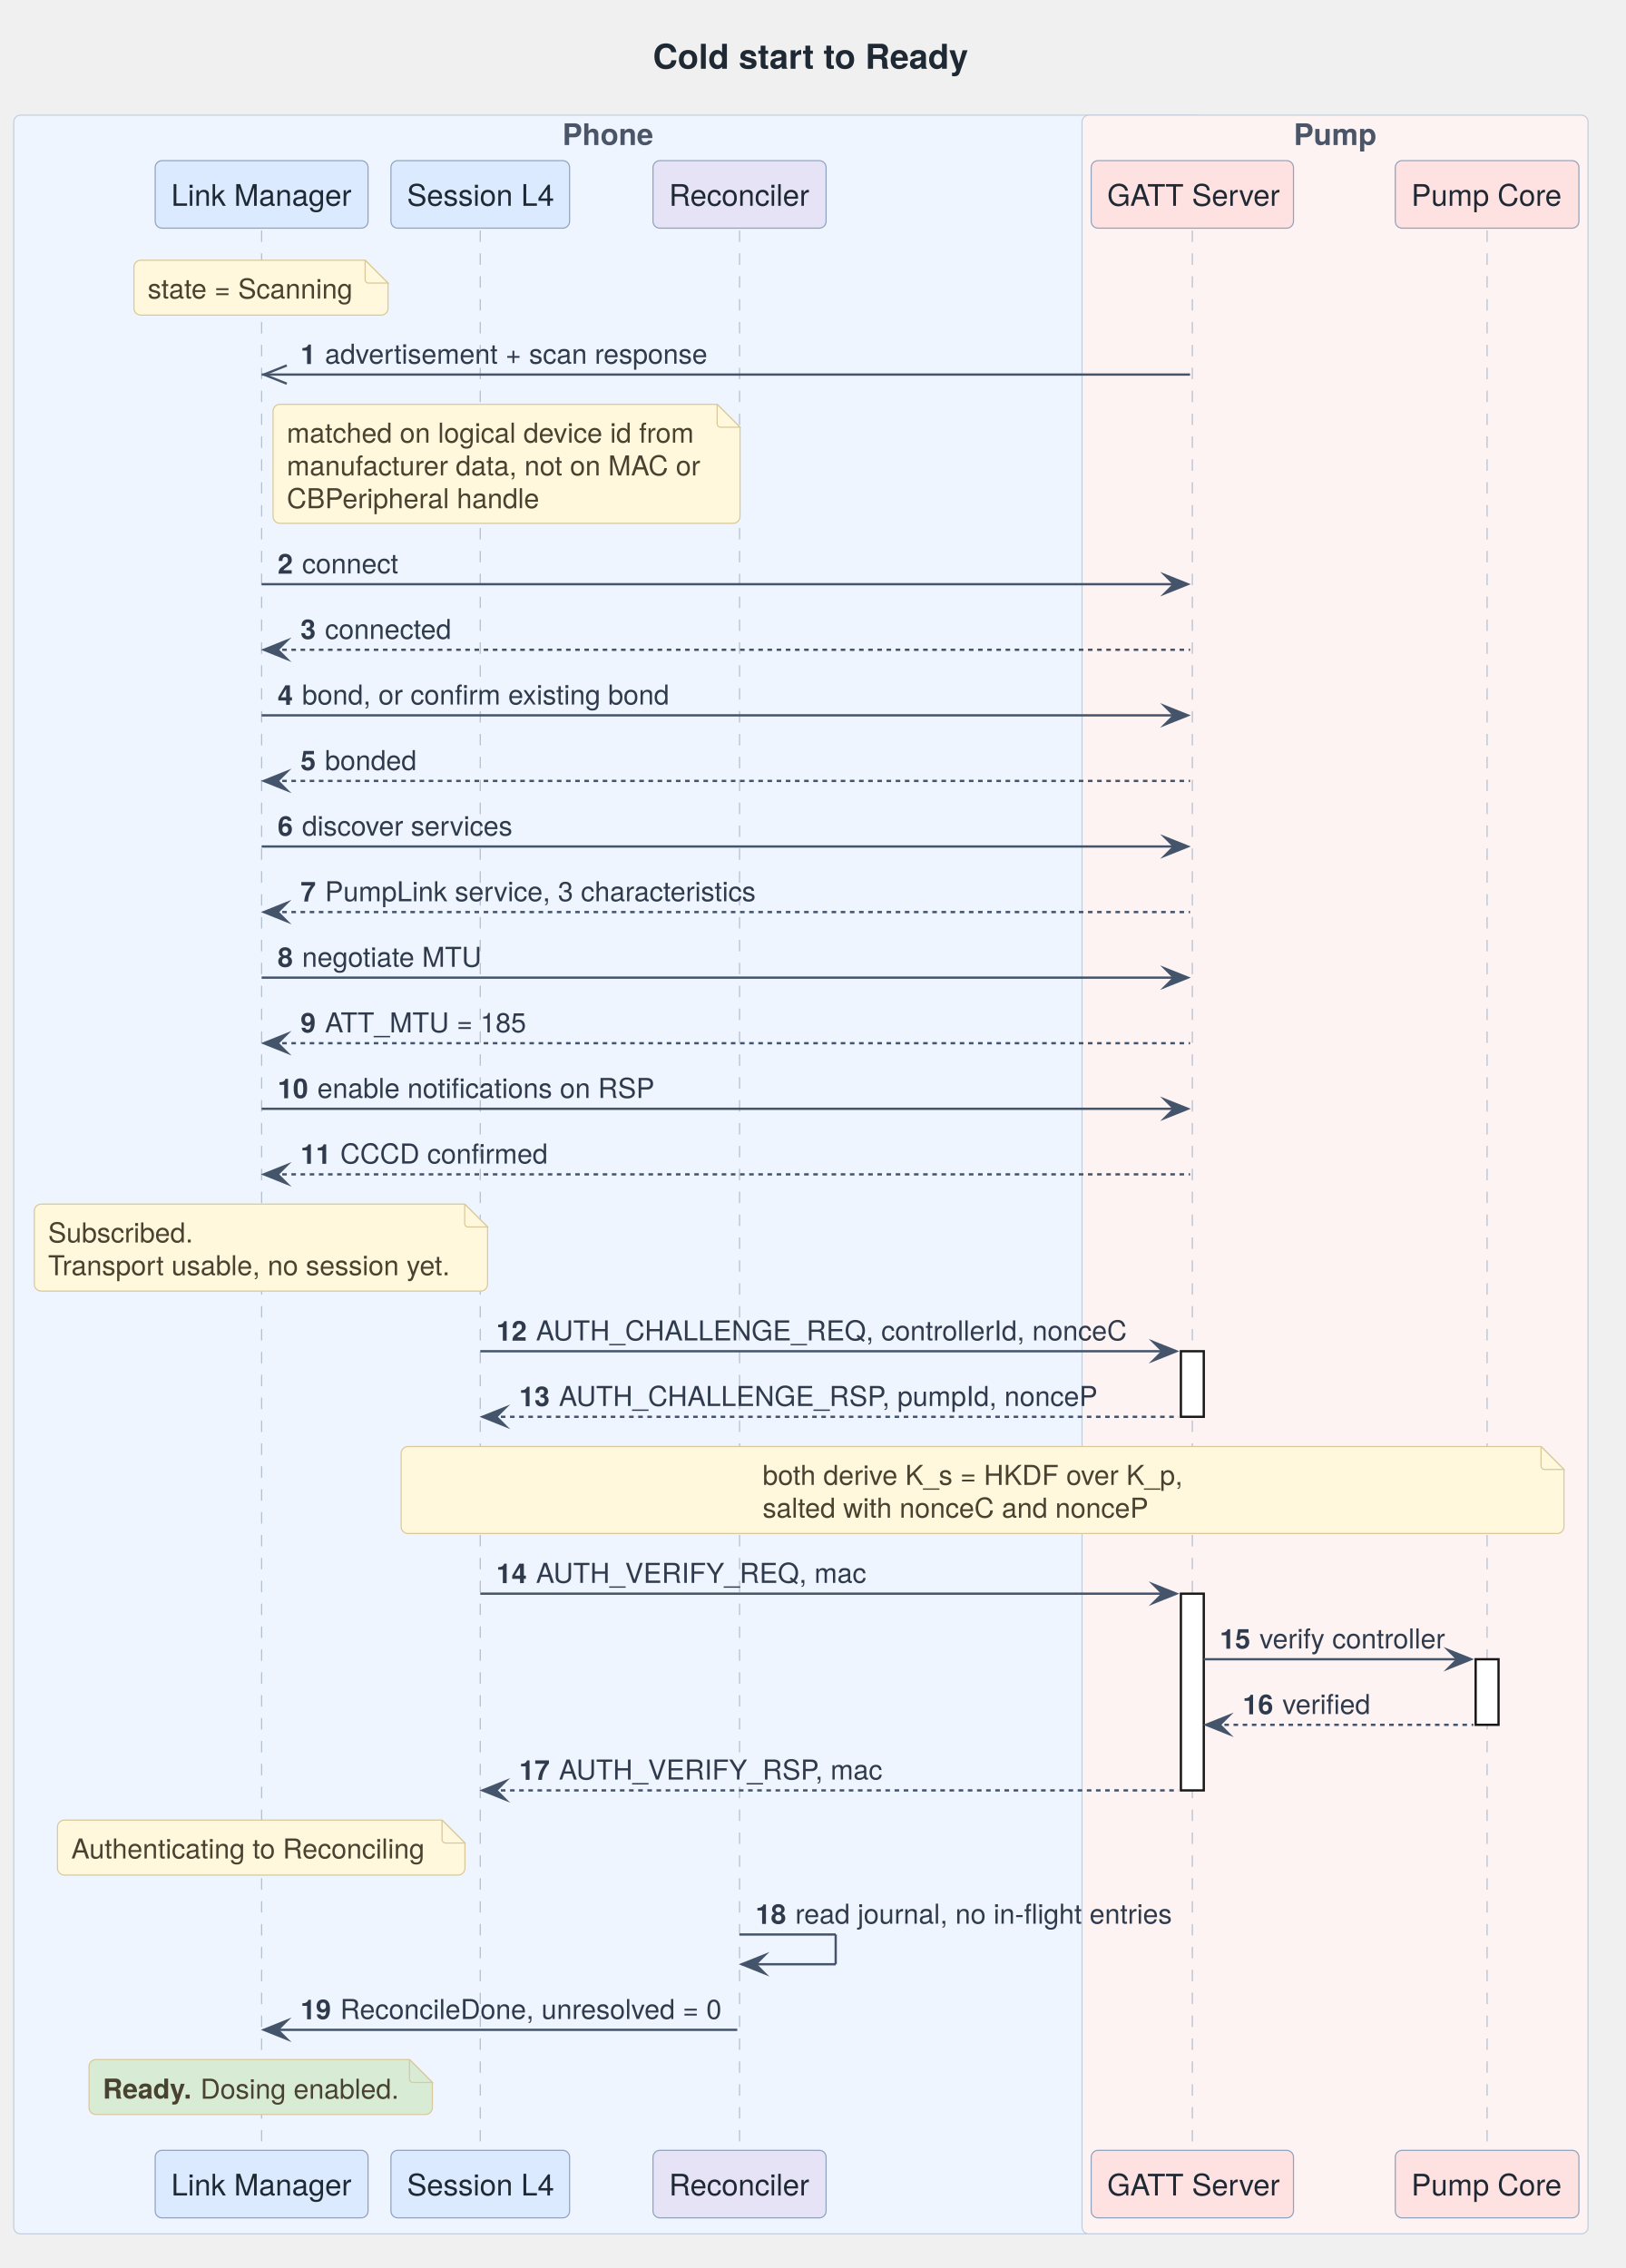
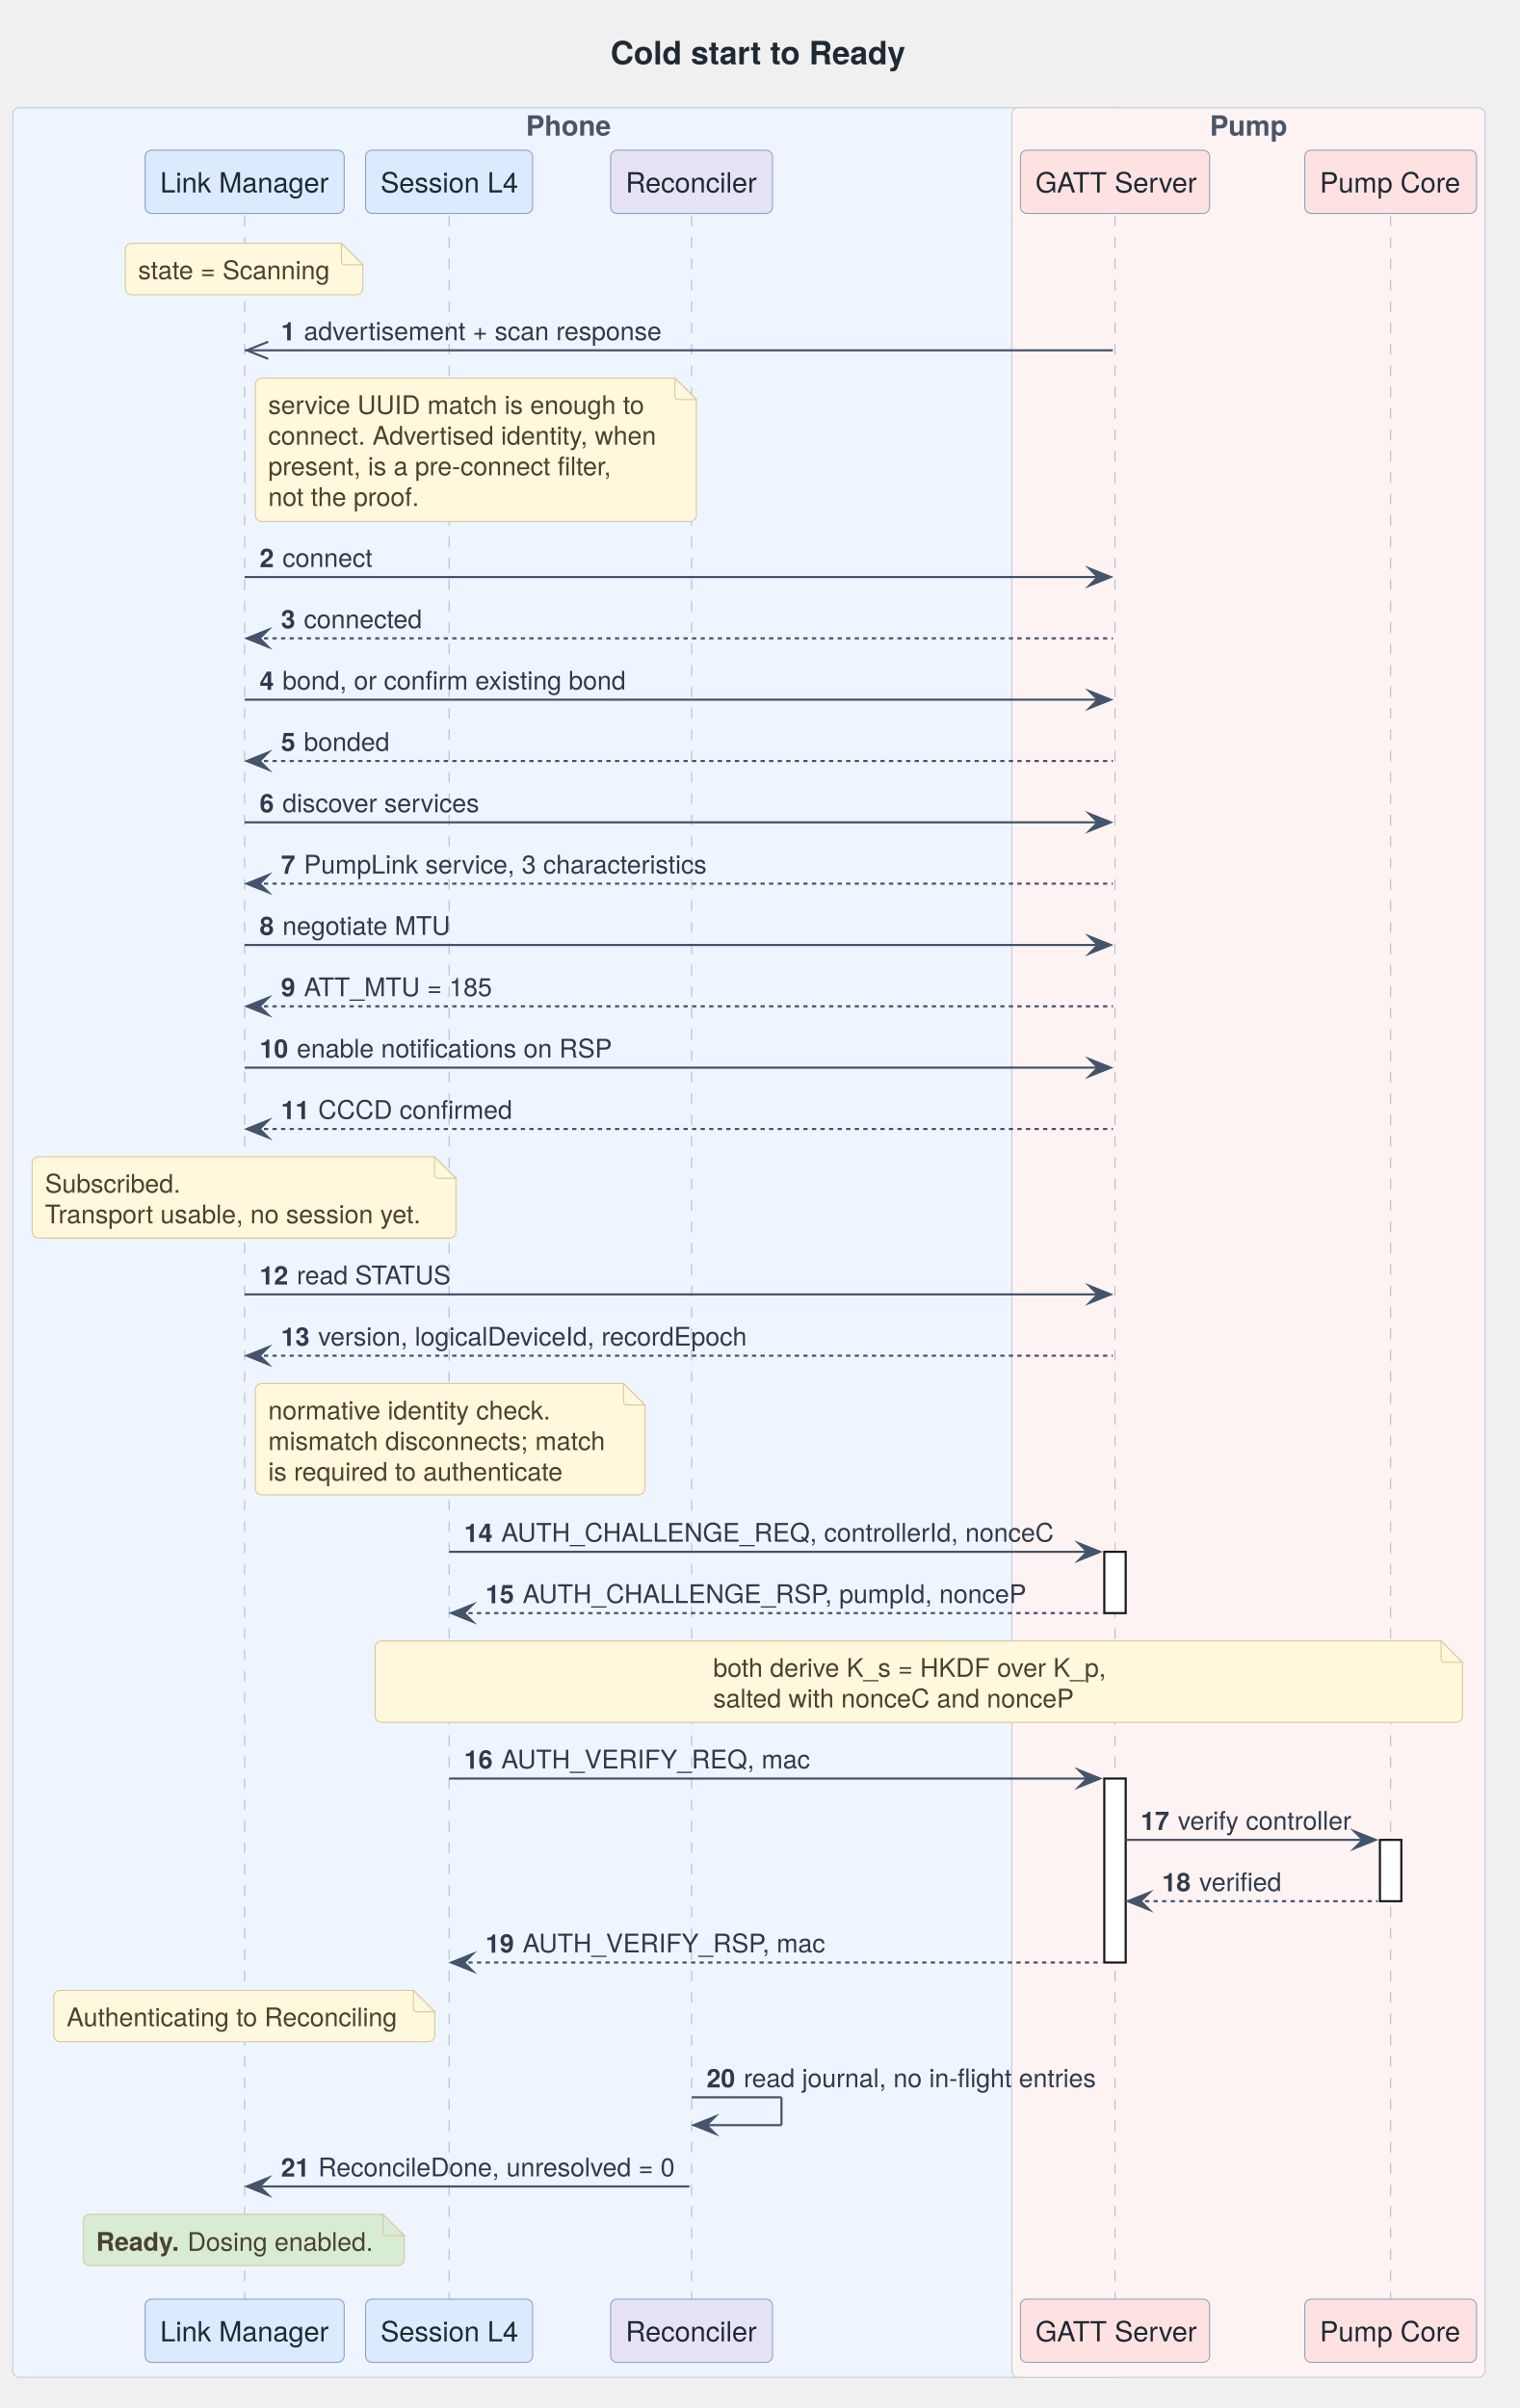
- <svg xmlns="http://www.w3.org/2000/svg" version="1.1" data-diagram-type="SEQUENCE" style="width:710px;height:991px;background:#FFFFFF;" width="710px" height="991px" viewBox="0 0 710 991" zoomAndPan="magnify" preserveAspectRatio="none" contentStyleType="text/css">
+ <svg xmlns="http://www.w3.org/2000/svg" version="1.1" data-diagram-type="SEQUENCE" style="width:710px;height:1125px;background:#FFFFFF;" width="710px" height="1125px" viewBox="0 0 710 1125" zoomAndPan="magnify" preserveAspectRatio="none" contentStyleType="text/css">
  <defs />
  <g font-family="sans-serif" lengthAdjust="spacing">
    <g class="title" data-source-line="3">
      <text x="285.223" y="30.06" fill="#1F2933" font-size="15" textLength="138.33" font-weight="700" font-family="'Helvetica Neue'">Cold start to Ready</text>
    </g>
-     <rect x="6" y="50.315" width="518.894" height="925.775" fill="#EFF5FE" style="stroke:#C3CEDD;stroke-width:0.5;" rx="3" ry="3" />
+     <rect x="6" y="50.315" width="518.894" height="1060.343" fill="#EFF5FE" style="stroke:#C3CEDD;stroke-width:0.5;" rx="3" ry="3" />
    <text x="245.7" y="63.367" fill="#4A5568" font-size="13" textLength="39.494" font-weight="700" font-family="'Helvetica Neue'">Phone</text>
-     <rect x="472.707" y="50.315" width="221.069" height="925.775" fill="#FEF3F3" style="stroke:#C3CEDD;stroke-width:0.5;" rx="3" ry="3" />
+     <rect x="472.707" y="50.315" width="221.069" height="1060.343" fill="#FEF3F3" style="stroke:#C3CEDD;stroke-width:0.5;" rx="3" ry="3" />
    <text x="565.192" y="63.367" fill="#4A5568" font-size="13" textLength="36.101" font-weight="700" font-family="'Helvetica Neue'">Pump</text>
    <g>
-       <rect x="110.794" y="100.697" width="8" height="838.884" fill="#000" fill-opacity="0" />
-       <line x1="114.294" y1="100.697" x2="114.294" y2="939.581" style="stroke:#B4BECD;stroke-width:0.5;stroke-dasharray:5,5;" />
+       <rect x="110.794" y="100.697" width="8" height="973.452" fill="#000" fill-opacity="0" />
+       <line x1="114.294" y1="100.697" x2="114.294" y2="1074.149" style="stroke:#B4BECD;stroke-width:0.5;stroke-dasharray:5,5;" />
    </g>
    <g>
-       <rect x="206.313" y="100.697" width="8" height="838.884" fill="#000" fill-opacity="0" />
-       <line x1="209.813" y1="100.697" x2="209.813" y2="939.581" style="stroke:#B4BECD;stroke-width:0.5;stroke-dasharray:5,5;" />
+       <rect x="206.313" y="100.697" width="8" height="973.452" fill="#000" fill-opacity="0" />
+       <line x1="209.813" y1="100.697" x2="209.813" y2="1074.149" style="stroke:#B4BECD;stroke-width:0.5;stroke-dasharray:5,5;" />
    </g>
    <g>
-       <rect x="319.586" y="100.697" width="8" height="838.884" fill="#000" fill-opacity="0" />
-       <line x1="323.086" y1="100.697" x2="323.086" y2="939.581" style="stroke:#B4BECD;stroke-width:0.5;stroke-dasharray:5,5;" />
+       <rect x="319.586" y="100.697" width="8" height="973.452" fill="#000" fill-opacity="0" />
+       <line x1="323.086" y1="100.697" x2="323.086" y2="1074.149" style="stroke:#B4BECD;stroke-width:0.5;stroke-dasharray:5,5;" />
    </g>
    <g>
-       <rect x="517.394" y="100.697" width="8" height="838.884" fill="#000" fill-opacity="0" />
-       <line x1="520.894" y1="100.697" x2="520.894" y2="939.581" style="stroke:#B4BECD;stroke-width:0.5;stroke-dasharray:5,5;" />
+       <rect x="517.394" y="100.697" width="8" height="973.452" fill="#000" fill-opacity="0" />
+       <line x1="520.894" y1="100.697" x2="520.894" y2="1074.149" style="stroke:#B4BECD;stroke-width:0.5;stroke-dasharray:5,5;" />
    </g>
    <g>
-       <rect x="515.894" y="590.417" width="10" height="28.652" fill="#FFF" style="stroke:#181818;stroke-width:1;" />
+       <rect x="515.894" y="724.985" width="10" height="28.652" fill="#FFF" style="stroke:#181818;stroke-width:1;" />
    </g>
    <g>
-       <rect x="515.894" y="696.353" width="10" height="85.956" fill="#FFF" style="stroke:#181818;stroke-width:1;" />
+       <rect x="515.894" y="830.921" width="10" height="85.956" fill="#FFF" style="stroke:#181818;stroke-width:1;" />
    </g>
    <g>
-       <rect x="646.166" y="100.697" width="8" height="838.884" fill="#000" fill-opacity="0" />
-       <line x1="649.666" y1="100.697" x2="649.666" y2="939.581" style="stroke:#B4BECD;stroke-width:0.5;stroke-dasharray:5,5;" />
+       <rect x="646.166" y="100.697" width="8" height="973.452" fill="#000" fill-opacity="0" />
+       <line x1="649.666" y1="100.697" x2="649.666" y2="1074.149" style="stroke:#B4BECD;stroke-width:0.5;stroke-dasharray:5,5;" />
    </g>
    <g>
-       <rect x="644.666" y="725.005" width="10" height="28.652" fill="#FFF" style="stroke:#181818;stroke-width:1;" />
+       <rect x="644.666" y="859.573" width="10" height="28.652" fill="#FFF" style="stroke:#181818;stroke-width:1;" />
    </g>
    <rect x="67.8" y="70.188" width="92.988" height="29.509" fill="#DBEAFE" style="stroke:#8FA3BF;stroke-width:0.5;" rx="3" ry="3" />
    <text x="74.8" y="89.928" fill="#1F2933" font-size="13" textLength="78.988" font-family="'Helvetica Neue'">Link Manager</text>
    <rect x="170.788" y="70.188" width="78.051" height="29.509" fill="#DBEAFE" style="stroke:#8FA3BF;stroke-width:0.5;" rx="3" ry="3" />
    <text x="177.788" y="89.928" fill="#1F2933" font-size="13" textLength="64.051" font-family="'Helvetica Neue'">Session L4</text>
    <rect x="285.276" y="70.188" width="75.62" height="29.509" fill="#E7E3F7" style="stroke:#8FA3BF;stroke-width:0.5;" rx="3" ry="3" />
    <text x="292.276" y="89.928" fill="#1F2933" font-size="13" textLength="61.62" font-family="'Helvetica Neue'">Reconciler</text>
    <rect x="476.707" y="70.188" width="88.373" height="29.509" fill="#FEE2E2" style="stroke:#8FA3BF;stroke-width:0.5;" rx="3" ry="3" />
    <text x="483.707" y="89.928" fill="#1F2933" font-size="13" textLength="74.373" font-family="'Helvetica Neue'">GATT Server</text>
    <rect x="609.555" y="70.188" width="80.222" height="29.509" fill="#FEE2E2" style="stroke:#8FA3BF;stroke-width:0.5;" rx="3" ry="3" />
    <text x="616.555" y="89.928" fill="#1F2933" font-size="13" textLength="66.222" font-family="'Helvetica Neue'">Pump Core</text>
-     <rect x="67.8" y="939.581" width="92.988" height="29.509" fill="#DBEAFE" style="stroke:#8FA3BF;stroke-width:0.5;" rx="3" ry="3" />
-     <text x="74.8" y="959.321" fill="#1F2933" font-size="13" textLength="78.988" font-family="'Helvetica Neue'">Link Manager</text>
-     <rect x="170.788" y="939.581" width="78.051" height="29.509" fill="#DBEAFE" style="stroke:#8FA3BF;stroke-width:0.5;" rx="3" ry="3" />
-     <text x="177.788" y="959.321" fill="#1F2933" font-size="13" textLength="64.051" font-family="'Helvetica Neue'">Session L4</text>
-     <rect x="285.276" y="939.581" width="75.62" height="29.509" fill="#E7E3F7" style="stroke:#8FA3BF;stroke-width:0.5;" rx="3" ry="3" />
-     <text x="292.276" y="959.321" fill="#1F2933" font-size="13" textLength="61.62" font-family="'Helvetica Neue'">Reconciler</text>
-     <rect x="476.707" y="939.581" width="88.373" height="29.509" fill="#FEE2E2" style="stroke:#8FA3BF;stroke-width:0.5;" rx="3" ry="3" />
-     <text x="483.707" y="959.321" fill="#1F2933" font-size="13" textLength="74.373" font-family="'Helvetica Neue'">GATT Server</text>
-     <rect x="609.555" y="939.581" width="80.222" height="29.509" fill="#FEE2E2" style="stroke:#8FA3BF;stroke-width:0.5;" rx="3" ry="3" />
-     <text x="616.555" y="959.321" fill="#1F2933" font-size="13" textLength="66.222" font-family="'Helvetica Neue'">Pump Core</text>
+     <rect x="67.8" y="1074.149" width="92.988" height="29.509" fill="#DBEAFE" style="stroke:#8FA3BF;stroke-width:0.5;" rx="3" ry="3" />
+     <text x="74.8" y="1093.889" fill="#1F2933" font-size="13" textLength="78.988" font-family="'Helvetica Neue'">Link Manager</text>
+     <rect x="170.788" y="1074.149" width="78.051" height="29.509" fill="#DBEAFE" style="stroke:#8FA3BF;stroke-width:0.5;" rx="3" ry="3" />
+     <text x="177.788" y="1093.889" fill="#1F2933" font-size="13" textLength="64.051" font-family="'Helvetica Neue'">Session L4</text>
+     <rect x="285.276" y="1074.149" width="75.62" height="29.509" fill="#E7E3F7" style="stroke:#8FA3BF;stroke-width:0.5;" rx="3" ry="3" />
+     <text x="292.276" y="1093.889" fill="#1F2933" font-size="13" textLength="61.62" font-family="'Helvetica Neue'">Reconciler</text>
+     <rect x="476.707" y="1074.149" width="88.373" height="29.509" fill="#FEE2E2" style="stroke:#8FA3BF;stroke-width:0.5;" rx="3" ry="3" />
+     <text x="483.707" y="1093.889" fill="#1F2933" font-size="13" textLength="74.373" font-family="'Helvetica Neue'">GATT Server</text>
+     <rect x="609.555" y="1074.149" width="80.222" height="29.509" fill="#FEE2E2" style="stroke:#8FA3BF;stroke-width:0.5;" rx="3" ry="3" />
+     <text x="616.555" y="1093.889" fill="#1F2933" font-size="13" textLength="66.222" font-family="'Helvetica Neue'">Pump Core</text>
    <path d="M58.518,116.697 L58.518,134.697 A3,3 0 0 0 61.518,137.697 L166.518,137.697 A3,3 0 0 0 169.518,134.697 L169.518,123.697 L159.518,113.697 L61.518,113.697 A3,3 0 0 0 58.518,116.697" style="stroke:#D9C89A;stroke-width:0.5;" fill="#FFF8DC" />
    <path d="M159.518,113.697 L159.518,122.197 A1.5,1.5 0 0 0 161.018,123.697 L169.518,123.697 L159.518,113.697" style="stroke:#D9C89A;stroke-width:0.5;" fill="#FFF8DC" />
    <text x="64.518" y="130.457" fill="#4A4230" font-size="12" textLength="90.552" font-family="'Helvetica Neue'">state = Scanning</text>
    <line x1="115.294" y1="163.665" x2="125.294" y2="159.665" style="stroke:#44546A;stroke-width:1;" />
    <line x1="115.294" y1="163.665" x2="125.294" y2="167.665" style="stroke:#44546A;stroke-width:1;" />
    <line x1="114.294" y1="163.665" x2="519.894" y2="163.665" style="stroke:#44546A;stroke-width:1;" />
    <text x="131.294" y="159.061" fill="#2F3B4C" font-size="12" font-weight="700" font-family="'Helvetica Neue'">1</text>
    <text x="141.966" y="158.941" fill="#2F3B4C" font-size="12" textLength="168.348" font-family="'Helvetica Neue'">advertisement + scan response</text>
-     <path d="M119.294,179.665 L119.294,225.665 A3,3 0 0 0 122.294,228.665 L320.294,228.665 A3,3 0 0 0 323.294,225.665 L323.294,186.665 L313.294,176.665 L122.294,176.665 A3,3 0 0 0 119.294,179.665" style="stroke:#D9C89A;stroke-width:0.5;" fill="#FFF8DC" />
-     <path d="M313.294,176.665 L313.294,185.165 A1.5,1.5 0 0 0 314.794,186.665 L323.294,186.665 L313.294,176.665" style="stroke:#D9C89A;stroke-width:0.5;" fill="#FFF8DC" />
-     <text x="125.294" y="193.425" fill="#4A4230" font-size="12" textLength="181.596" font-family="'Helvetica Neue'">matched on logical device id from</text>
-     <text x="125.294" y="207.741" fill="#4A4230" font-size="12" textLength="183.828" font-family="'Helvetica Neue'">manufacturer data, not on MAC or</text>
-     <text x="125.294" y="222.057" fill="#4A4230" font-size="12" textLength="110.448" font-family="'Helvetica Neue'">CBPeripheral handle</text>
-     <polygon points="508.894,251.265,518.894,255.265,508.894,259.265,512.894,255.265" fill="#44546A" style="stroke:#44546A;stroke-width:1;stroke-linejoin:miter;stroke-miterlimit:10;" />
-     <line x1="114.294" y1="255.265" x2="514.894" y2="255.265" style="stroke:#44546A;stroke-width:1;" />
-     <text x="121.294" y="250.661" fill="#2F3B4C" font-size="12" font-weight="700" font-family="'Helvetica Neue'">2</text>
-     <text x="131.966" y="250.541" fill="#2F3B4C" font-size="12" textLength="43.344" font-family="'Helvetica Neue'">connect</text>
-     <polygon points="125.294,279.917,115.294,283.917,125.294,287.917,121.294,283.917" fill="#44546A" style="stroke:#44546A;stroke-width:1;stroke-linejoin:miter;stroke-miterlimit:10;" />
-     <line x1="119.294" y1="283.917" x2="519.894" y2="283.917" style="stroke:#44546A;stroke-width:1;stroke-dasharray:2,2;" />
-     <text x="131.294" y="279.313" fill="#2F3B4C" font-size="12" font-weight="700" font-family="'Helvetica Neue'">3</text>
-     <text x="141.966" y="279.193" fill="#2F3B4C" font-size="12" textLength="56.904" font-family="'Helvetica Neue'">connected</text>
-     <polygon points="508.894,308.569,518.894,312.569,508.894,316.569,512.894,312.569" fill="#44546A" style="stroke:#44546A;stroke-width:1;stroke-linejoin:miter;stroke-miterlimit:10;" />
-     <line x1="114.294" y1="312.569" x2="514.894" y2="312.569" style="stroke:#44546A;stroke-width:1;" />
-     <text x="121.294" y="307.965" fill="#2F3B4C" font-size="12" font-weight="700" font-family="'Helvetica Neue'">4</text>
-     <text x="131.966" y="307.845" fill="#2F3B4C" font-size="12" textLength="164.928" font-family="'Helvetica Neue'">bond, or confirm existing bond</text>
-     <polygon points="125.294,337.221,115.294,341.221,125.294,345.221,121.294,341.221" fill="#44546A" style="stroke:#44546A;stroke-width:1;stroke-linejoin:miter;stroke-miterlimit:10;" />
-     <line x1="119.294" y1="341.221" x2="519.894" y2="341.221" style="stroke:#44546A;stroke-width:1;stroke-dasharray:2,2;" />
-     <text x="131.294" y="336.617" fill="#2F3B4C" font-size="12" font-weight="700" font-family="'Helvetica Neue'">5</text>
-     <text x="141.966" y="336.497" fill="#2F3B4C" font-size="12" textLength="41.352" font-family="'Helvetica Neue'">bonded</text>
-     <polygon points="508.894,365.873,518.894,369.873,508.894,373.873,512.894,369.873" fill="#44546A" style="stroke:#44546A;stroke-width:1;stroke-linejoin:miter;stroke-miterlimit:10;" />
-     <line x1="114.294" y1="369.873" x2="514.894" y2="369.873" style="stroke:#44546A;stroke-width:1;" />
-     <text x="121.294" y="365.269" fill="#2F3B4C" font-size="12" font-weight="700" font-family="'Helvetica Neue'">6</text>
-     <text x="131.966" y="365.149" fill="#2F3B4C" font-size="12" textLength="92.88" font-family="'Helvetica Neue'">discover services</text>
-     <polygon points="125.294,394.525,115.294,398.525,125.294,402.525,121.294,398.525" fill="#44546A" style="stroke:#44546A;stroke-width:1;stroke-linejoin:miter;stroke-miterlimit:10;" />
-     <line x1="119.294" y1="398.525" x2="519.894" y2="398.525" style="stroke:#44546A;stroke-width:1;stroke-dasharray:2,2;" />
-     <text x="131.294" y="393.921" fill="#2F3B4C" font-size="12" font-weight="700" font-family="'Helvetica Neue'">7</text>
-     <text x="141.966" y="393.801" fill="#2F3B4C" font-size="12" textLength="190.26" font-family="'Helvetica Neue'">PumpLink service, 3 characteristics</text>
-     <polygon points="508.894,423.177,518.894,427.177,508.894,431.177,512.894,427.177" fill="#44546A" style="stroke:#44546A;stroke-width:1;stroke-linejoin:miter;stroke-miterlimit:10;" />
-     <line x1="114.294" y1="427.177" x2="514.894" y2="427.177" style="stroke:#44546A;stroke-width:1;" />
-     <text x="121.294" y="422.573" fill="#2F3B4C" font-size="12" font-weight="700" font-family="'Helvetica Neue'">8</text>
-     <text x="131.966" y="422.453" fill="#2F3B4C" font-size="12" textLength="79.344" font-family="'Helvetica Neue'">negotiate MTU</text>
-     <polygon points="125.294,451.829,115.294,455.829,125.294,459.829,121.294,455.829" fill="#44546A" style="stroke:#44546A;stroke-width:1;stroke-linejoin:miter;stroke-miterlimit:10;" />
-     <line x1="119.294" y1="455.829" x2="519.894" y2="455.829" style="stroke:#44546A;stroke-width:1;stroke-dasharray:2,2;" />
-     <text x="131.294" y="451.225" fill="#2F3B4C" font-size="12" font-weight="700" font-family="'Helvetica Neue'">9</text>
-     <text x="141.966" y="451.105" fill="#2F3B4C" font-size="12" textLength="87.444" font-family="'Helvetica Neue'">ATT_MTU = 185</text>
-     <polygon points="508.894,480.481,518.894,484.481,508.894,488.481,512.894,484.481" fill="#44546A" style="stroke:#44546A;stroke-width:1;stroke-linejoin:miter;stroke-miterlimit:10;" />
-     <line x1="114.294" y1="484.481" x2="514.894" y2="484.481" style="stroke:#44546A;stroke-width:1;" />
-     <text x="121.294" y="479.877" fill="#2F3B4C" font-size="12" textLength="13.344" font-weight="700" font-family="'Helvetica Neue'">10</text>
-     <text x="138.638" y="479.757" fill="#2F3B4C" font-size="12" textLength="148.236" font-family="'Helvetica Neue'">enable notifications on RSP</text>
-     <polygon points="125.294,509.133,115.294,513.133,125.294,517.133,121.294,513.133" fill="#44546A" style="stroke:#44546A;stroke-width:1;stroke-linejoin:miter;stroke-miterlimit:10;" />
-     <line x1="119.294" y1="513.133" x2="519.894" y2="513.133" style="stroke:#44546A;stroke-width:1;stroke-dasharray:2,2;" />
-     <text x="131.294" y="508.529" fill="#2F3B4C" font-size="12" textLength="13.344" font-weight="700" font-family="'Helvetica Neue'">11</text>
-     <text x="148.638" y="508.409" fill="#2F3B4C" font-size="12" textLength="91.788" font-family="'Helvetica Neue'">CCCD confirmed</text>
-     <path d="M15,529.133 L15,561.133 A3,3 0 0 0 18,564.133 L210,564.133 A3,3 0 0 0 213,561.133 L213,536.133 L203,526.133 L18,526.133 A3,3 0 0 0 15,529.133" style="stroke:#D9C89A;stroke-width:0.5;" fill="#FFF8DC" />
-     <path d="M203,526.133 L203,534.633 A1.5,1.5 0 0 0 204.5,536.133 L213,536.133 L203,526.133" style="stroke:#D9C89A;stroke-width:0.5;" fill="#FFF8DC" />
-     <text x="21" y="542.893" fill="#4A4230" font-size="12" textLength="64.68" font-family="'Helvetica Neue'">Subscribed.</text>
-     <text x="21" y="557.209" fill="#4A4230" font-size="12" textLength="177.588" font-family="'Helvetica Neue'">Transport usable, no session yet.</text>
-     <polygon points="503.894,586.417,513.894,590.417,503.894,594.417,507.894,590.417" fill="#44546A" style="stroke:#44546A;stroke-width:1;stroke-linejoin:miter;stroke-miterlimit:10;" />
-     <line x1="209.813" y1="590.417" x2="509.894" y2="590.417" style="stroke:#44546A;stroke-width:1;" />
-     <text x="216.813" y="585.813" fill="#2F3B4C" font-size="12" textLength="13.344" font-weight="700" font-family="'Helvetica Neue'">12</text>
-     <text x="234.157" y="585.693" fill="#2F3B4C" font-size="12" textLength="255.336" font-family="'Helvetica Neue'">AUTH_CHALLENGE_REQ, controllerId, nonceC</text>
-     <polygon points="220.813,615.069,210.813,619.069,220.813,623.069,216.813,619.069" fill="#44546A" style="stroke:#44546A;stroke-width:1;stroke-linejoin:miter;stroke-miterlimit:10;" />
-     <line x1="214.813" y1="619.069" x2="514.894" y2="619.069" style="stroke:#44546A;stroke-width:1;stroke-dasharray:2,2;" />
-     <text x="226.813" y="614.465" fill="#2F3B4C" font-size="12" textLength="13.344" font-weight="700" font-family="'Helvetica Neue'">13</text>
-     <text x="244.157" y="614.345" fill="#2F3B4C" font-size="12" textLength="234.252" font-family="'Helvetica Neue'">AUTH_CHALLENGE_RSP, pumpId, nonceP</text>
-     <path d="M175.245,635.069 L175.245,667.069 A3,3 0 0 0 178.245,670.069 L680.245,670.069 A3,3 0 0 0 683.245,667.069 L683.245,642.069 L673.245,632.069 L178.245,632.069 A3,3 0 0 0 175.245,635.069" style="stroke:#D9C89A;stroke-width:0.5;" fill="#FFF8DC" />
-     <path d="M673.245,632.069 L673.245,640.569 A1.5,1.5 0 0 0 674.745,642.069 L683.245,642.069 L673.245,632.069" style="stroke:#D9C89A;stroke-width:0.5;" fill="#FFF8DC" />
-     <text x="333.176" y="648.829" fill="#4A4230" font-size="12" textLength="184.128" font-family="'Helvetica Neue'">both derive K_s = HKDF over K_p,</text>
-     <text x="333.176" y="663.145" fill="#4A4230" font-size="12" textLength="170.916" font-family="'Helvetica Neue'">salted with nonceC and nonceP</text>
-     <polygon points="503.894,692.353,513.894,696.353,503.894,700.353,507.894,696.353" fill="#44546A" style="stroke:#44546A;stroke-width:1;stroke-linejoin:miter;stroke-miterlimit:10;" />
-     <line x1="209.813" y1="696.353" x2="509.894" y2="696.353" style="stroke:#44546A;stroke-width:1;" />
-     <text x="216.813" y="691.749" fill="#2F3B4C" font-size="12" textLength="13.344" font-weight="700" font-family="'Helvetica Neue'">14</text>
-     <text x="234.157" y="691.629" fill="#2F3B4C" font-size="12" textLength="139.116" font-family="'Helvetica Neue'">AUTH_VERIFY_REQ, mac</text>
-     <polygon points="632.666,721.005,642.666,725.005,632.666,729.005,636.666,725.005" fill="#44546A" style="stroke:#44546A;stroke-width:1;stroke-linejoin:miter;stroke-miterlimit:10;" />
-     <line x1="525.894" y1="725.005" x2="638.666" y2="725.005" style="stroke:#44546A;stroke-width:1;" />
-     <text x="532.894" y="720.401" fill="#2F3B4C" font-size="12" textLength="13.344" font-weight="700" font-family="'Helvetica Neue'">15</text>
-     <text x="550.238" y="720.281" fill="#2F3B4C" font-size="12" textLength="82.428" font-family="'Helvetica Neue'">verify controller</text>
-     <polygon points="536.894,749.657,526.894,753.657,536.894,757.657,532.894,753.657" fill="#44546A" style="stroke:#44546A;stroke-width:1;stroke-linejoin:miter;stroke-miterlimit:10;" />
-     <line x1="530.894" y1="753.657" x2="643.666" y2="753.657" style="stroke:#44546A;stroke-width:1;stroke-dasharray:2,2;" />
-     <text x="542.894" y="749.053" fill="#2F3B4C" font-size="12" textLength="13.344" font-weight="700" font-family="'Helvetica Neue'">16</text>
-     <text x="560.238" y="748.933" fill="#2F3B4C" font-size="12" textLength="38.88" font-family="'Helvetica Neue'">verified</text>
-     <polygon points="220.813,778.309,210.813,782.309,220.813,786.309,216.813,782.309" fill="#44546A" style="stroke:#44546A;stroke-width:1;stroke-linejoin:miter;stroke-miterlimit:10;" />
-     <line x1="214.813" y1="782.309" x2="514.894" y2="782.309" style="stroke:#44546A;stroke-width:1;stroke-dasharray:2,2;" />
-     <text x="226.813" y="777.705" fill="#2F3B4C" font-size="12" textLength="13.344" font-weight="700" font-family="'Helvetica Neue'">17</text>
-     <text x="244.157" y="777.585" fill="#2F3B4C" font-size="12" textLength="138.216" font-family="'Helvetica Neue'">AUTH_VERIFY_RSP, mac</text>
-     <path d="M25.116,798.309 L25.116,816.309 A3,3 0 0 0 28.116,819.309 L200.116,819.309 A3,3 0 0 0 203.116,816.309 L203.116,805.309 L193.116,795.309 L28.116,795.309 A3,3 0 0 0 25.116,798.309" style="stroke:#D9C89A;stroke-width:0.5;" fill="#FFF8DC" />
-     <path d="M193.116,795.309 L193.116,803.809 A1.5,1.5 0 0 0 194.616,805.309 L203.116,805.309 L193.116,795.309" style="stroke:#D9C89A;stroke-width:0.5;" fill="#FFF8DC" />
-     <text x="31.116" y="812.069" fill="#4A4230" font-size="12" textLength="157.356" font-family="'Helvetica Neue'">Authenticating to Reconciling</text>
-     <line x1="323.086" y1="845.277" x2="365.086" y2="845.277" style="stroke:#44546A;stroke-width:1;" />
-     <line x1="365.086" y1="845.277" x2="365.086" y2="858.277" style="stroke:#44546A;stroke-width:1;" />
-     <line x1="324.086" y1="858.277" x2="365.086" y2="858.277" style="stroke:#44546A;stroke-width:1;" />
-     <polygon points="334.086,854.277,324.086,858.277,334.086,862.277,330.086,858.277" fill="#44546A" style="stroke:#44546A;stroke-width:1;stroke-linejoin:miter;stroke-miterlimit:10;" />
-     <text x="330.086" y="840.673" fill="#2F3B4C" font-size="12" textLength="13.344" font-weight="700" font-family="'Helvetica Neue'">18</text>
-     <text x="347.43" y="840.553" fill="#2F3B4C" font-size="12" textLength="166.464" font-family="'Helvetica Neue'">read journal, no in-flight entries</text>
-     <polygon points="125.294,882.929,115.294,886.929,125.294,890.929,121.294,886.929" fill="#44546A" style="stroke:#44546A;stroke-width:1;stroke-linejoin:miter;stroke-miterlimit:10;" />
-     <line x1="119.294" y1="886.929" x2="322.086" y2="886.929" style="stroke:#44546A;stroke-width:1;" />
-     <text x="131.294" y="882.325" fill="#2F3B4C" font-size="12" textLength="13.344" font-weight="700" font-family="'Helvetica Neue'">19</text>
-     <text x="148.638" y="882.205" fill="#2F3B4C" font-size="12" textLength="167.448" font-family="'Helvetica Neue'">ReconcileDone, unresolved = 0</text>
-     <path d="M38.892,902.929 L38.892,920.929 A3,3 0 0 0 41.892,923.929 L185.892,923.929 A3,3 0 0 0 188.892,920.929 L188.892,909.929 L178.892,899.929 L41.892,899.929 A3,3 0 0 0 38.892,902.929" style="stroke:#D9C89A;stroke-width:0.5;" fill="#D8EBD5" />
-     <path d="M178.892,899.929 L178.892,908.429 A1.5,1.5 0 0 0 180.392,909.929 L188.892,909.929 L178.892,899.929" style="stroke:#D9C89A;stroke-width:0.5;" fill="#D8EBD5" />
-     <text x="44.892" y="916.977" fill="#4A4230" font-size="12" textLength="39.336" font-weight="700" font-family="'Helvetica Neue'">Ready.</text>
-     <text x="87.564" y="917.025" fill="#4A4230" font-size="12" textLength="87.132" font-family="'Helvetica Neue'">Dosing enabled.</text>
+     <path d="M119.294,179.665 L119.294,240.665 A3,3 0 0 0 122.294,243.665 L322.294,243.665 A3,3 0 0 0 325.294,240.665 L325.294,186.665 L315.294,176.665 L122.294,176.665 A3,3 0 0 0 119.294,179.665" style="stroke:#D9C89A;stroke-width:0.5;" fill="#FFF8DC" />
+     <path d="M315.294,176.665 L315.294,185.165 A1.5,1.5 0 0 0 316.794,186.665 L325.294,186.665 L315.294,176.665" style="stroke:#D9C89A;stroke-width:0.5;" fill="#FFF8DC" />
+     <text x="125.294" y="193.425" fill="#4A4230" font-size="12" textLength="176.7" font-family="'Helvetica Neue'">service UUID match is enough to</text>
+     <text x="125.294" y="207.741" fill="#4A4230" font-size="12" textLength="185.364" font-family="'Helvetica Neue'">connect. Advertised identity, when</text>
+     <text x="125.294" y="222.057" fill="#4A4230" font-size="12" textLength="164.244" font-family="'Helvetica Neue'">present, is a pre-connect filter,</text>
+     <text x="125.294" y="236.373" fill="#4A4230" font-size="12" textLength="72.684" font-family="'Helvetica Neue'">not the proof.</text>
+     <polygon points="508.894,265.581,518.894,269.581,508.894,273.581,512.894,269.581" fill="#44546A" style="stroke:#44546A;stroke-width:1;stroke-linejoin:miter;stroke-miterlimit:10;" />
+     <line x1="114.294" y1="269.581" x2="514.894" y2="269.581" style="stroke:#44546A;stroke-width:1;" />
+     <text x="121.294" y="264.977" fill="#2F3B4C" font-size="12" font-weight="700" font-family="'Helvetica Neue'">2</text>
+     <text x="131.966" y="264.857" fill="#2F3B4C" font-size="12" textLength="43.344" font-family="'Helvetica Neue'">connect</text>
+     <polygon points="125.294,294.233,115.294,298.233,125.294,302.233,121.294,298.233" fill="#44546A" style="stroke:#44546A;stroke-width:1;stroke-linejoin:miter;stroke-miterlimit:10;" />
+     <line x1="119.294" y1="298.233" x2="519.894" y2="298.233" style="stroke:#44546A;stroke-width:1;stroke-dasharray:2,2;" />
+     <text x="131.294" y="293.629" fill="#2F3B4C" font-size="12" font-weight="700" font-family="'Helvetica Neue'">3</text>
+     <text x="141.966" y="293.509" fill="#2F3B4C" font-size="12" textLength="56.904" font-family="'Helvetica Neue'">connected</text>
+     <polygon points="508.894,322.885,518.894,326.885,508.894,330.885,512.894,326.885" fill="#44546A" style="stroke:#44546A;stroke-width:1;stroke-linejoin:miter;stroke-miterlimit:10;" />
+     <line x1="114.294" y1="326.885" x2="514.894" y2="326.885" style="stroke:#44546A;stroke-width:1;" />
+     <text x="121.294" y="322.281" fill="#2F3B4C" font-size="12" font-weight="700" font-family="'Helvetica Neue'">4</text>
+     <text x="131.966" y="322.161" fill="#2F3B4C" font-size="12" textLength="164.928" font-family="'Helvetica Neue'">bond, or confirm existing bond</text>
+     <polygon points="125.294,351.537,115.294,355.537,125.294,359.537,121.294,355.537" fill="#44546A" style="stroke:#44546A;stroke-width:1;stroke-linejoin:miter;stroke-miterlimit:10;" />
+     <line x1="119.294" y1="355.537" x2="519.894" y2="355.537" style="stroke:#44546A;stroke-width:1;stroke-dasharray:2,2;" />
+     <text x="131.294" y="350.933" fill="#2F3B4C" font-size="12" font-weight="700" font-family="'Helvetica Neue'">5</text>
+     <text x="141.966" y="350.813" fill="#2F3B4C" font-size="12" textLength="41.352" font-family="'Helvetica Neue'">bonded</text>
+     <polygon points="508.894,380.189,518.894,384.189,508.894,388.189,512.894,384.189" fill="#44546A" style="stroke:#44546A;stroke-width:1;stroke-linejoin:miter;stroke-miterlimit:10;" />
+     <line x1="114.294" y1="384.189" x2="514.894" y2="384.189" style="stroke:#44546A;stroke-width:1;" />
+     <text x="121.294" y="379.585" fill="#2F3B4C" font-size="12" font-weight="700" font-family="'Helvetica Neue'">6</text>
+     <text x="131.966" y="379.465" fill="#2F3B4C" font-size="12" textLength="92.88" font-family="'Helvetica Neue'">discover services</text>
+     <polygon points="125.294,408.841,115.294,412.841,125.294,416.841,121.294,412.841" fill="#44546A" style="stroke:#44546A;stroke-width:1;stroke-linejoin:miter;stroke-miterlimit:10;" />
+     <line x1="119.294" y1="412.841" x2="519.894" y2="412.841" style="stroke:#44546A;stroke-width:1;stroke-dasharray:2,2;" />
+     <text x="131.294" y="408.237" fill="#2F3B4C" font-size="12" font-weight="700" font-family="'Helvetica Neue'">7</text>
+     <text x="141.966" y="408.117" fill="#2F3B4C" font-size="12" textLength="190.26" font-family="'Helvetica Neue'">PumpLink service, 3 characteristics</text>
+     <polygon points="508.894,437.493,518.894,441.493,508.894,445.493,512.894,441.493" fill="#44546A" style="stroke:#44546A;stroke-width:1;stroke-linejoin:miter;stroke-miterlimit:10;" />
+     <line x1="114.294" y1="441.493" x2="514.894" y2="441.493" style="stroke:#44546A;stroke-width:1;" />
+     <text x="121.294" y="436.889" fill="#2F3B4C" font-size="12" font-weight="700" font-family="'Helvetica Neue'">8</text>
+     <text x="131.966" y="436.769" fill="#2F3B4C" font-size="12" textLength="79.344" font-family="'Helvetica Neue'">negotiate MTU</text>
+     <polygon points="125.294,466.145,115.294,470.145,125.294,474.145,121.294,470.145" fill="#44546A" style="stroke:#44546A;stroke-width:1;stroke-linejoin:miter;stroke-miterlimit:10;" />
+     <line x1="119.294" y1="470.145" x2="519.894" y2="470.145" style="stroke:#44546A;stroke-width:1;stroke-dasharray:2,2;" />
+     <text x="131.294" y="465.541" fill="#2F3B4C" font-size="12" font-weight="700" font-family="'Helvetica Neue'">9</text>
+     <text x="141.966" y="465.421" fill="#2F3B4C" font-size="12" textLength="87.444" font-family="'Helvetica Neue'">ATT_MTU = 185</text>
+     <polygon points="508.894,494.797,518.894,498.797,508.894,502.797,512.894,498.797" fill="#44546A" style="stroke:#44546A;stroke-width:1;stroke-linejoin:miter;stroke-miterlimit:10;" />
+     <line x1="114.294" y1="498.797" x2="514.894" y2="498.797" style="stroke:#44546A;stroke-width:1;" />
+     <text x="121.294" y="494.193" fill="#2F3B4C" font-size="12" textLength="13.344" font-weight="700" font-family="'Helvetica Neue'">10</text>
+     <text x="138.638" y="494.073" fill="#2F3B4C" font-size="12" textLength="148.236" font-family="'Helvetica Neue'">enable notifications on RSP</text>
+     <polygon points="125.294,523.449,115.294,527.449,125.294,531.449,121.294,527.449" fill="#44546A" style="stroke:#44546A;stroke-width:1;stroke-linejoin:miter;stroke-miterlimit:10;" />
+     <line x1="119.294" y1="527.449" x2="519.894" y2="527.449" style="stroke:#44546A;stroke-width:1;stroke-dasharray:2,2;" />
+     <text x="131.294" y="522.845" fill="#2F3B4C" font-size="12" textLength="13.344" font-weight="700" font-family="'Helvetica Neue'">11</text>
+     <text x="148.638" y="522.725" fill="#2F3B4C" font-size="12" textLength="91.788" font-family="'Helvetica Neue'">CCCD confirmed</text>
+     <path d="M15,543.449 L15,575.449 A3,3 0 0 0 18,578.449 L210,578.449 A3,3 0 0 0 213,575.449 L213,550.449 L203,540.449 L18,540.449 A3,3 0 0 0 15,543.449" style="stroke:#D9C89A;stroke-width:0.5;" fill="#FFF8DC" />
+     <path d="M203,540.449 L203,548.949 A1.5,1.5 0 0 0 204.5,550.449 L213,550.449 L203,540.449" style="stroke:#D9C89A;stroke-width:0.5;" fill="#FFF8DC" />
+     <text x="21" y="557.209" fill="#4A4230" font-size="12" textLength="64.68" font-family="'Helvetica Neue'">Subscribed.</text>
+     <text x="21" y="571.525" fill="#4A4230" font-size="12" textLength="177.588" font-family="'Helvetica Neue'">Transport usable, no session yet.</text>
+     <polygon points="508.894,600.733,518.894,604.733,508.894,608.733,512.894,604.733" fill="#44546A" style="stroke:#44546A;stroke-width:1;stroke-linejoin:miter;stroke-miterlimit:10;" />
+     <line x1="114.294" y1="604.733" x2="514.894" y2="604.733" style="stroke:#44546A;stroke-width:1;" />
+     <text x="121.294" y="600.129" fill="#2F3B4C" font-size="12" textLength="13.344" font-weight="700" font-family="'Helvetica Neue'">12</text>
+     <text x="138.638" y="600.009" fill="#2F3B4C" font-size="12" textLength="73.104" font-family="'Helvetica Neue'">read STATUS</text>
+     <polygon points="125.294,629.385,115.294,633.385,125.294,637.385,121.294,633.385" fill="#44546A" style="stroke:#44546A;stroke-width:1;stroke-linejoin:miter;stroke-miterlimit:10;" />
+     <line x1="119.294" y1="633.385" x2="519.894" y2="633.385" style="stroke:#44546A;stroke-width:1;stroke-dasharray:2,2;" />
+     <text x="131.294" y="628.781" fill="#2F3B4C" font-size="12" textLength="13.344" font-weight="700" font-family="'Helvetica Neue'">13</text>
+     <text x="148.638" y="628.661" fill="#2F3B4C" font-size="12" textLength="202.668" font-family="'Helvetica Neue'">version, logicalDeviceId, recordEpoch</text>
+     <path d="M119.294,649.385 L119.294,695.385 A3,3 0 0 0 122.294,698.385 L298.294,698.385 A3,3 0 0 0 301.294,695.385 L301.294,656.385 L291.294,646.385 L122.294,646.385 A3,3 0 0 0 119.294,649.385" style="stroke:#D9C89A;stroke-width:0.5;" fill="#FFF8DC" />
+     <path d="M291.294,646.385 L291.294,654.885 A1.5,1.5 0 0 0 292.794,656.385 L301.294,656.385 L291.294,646.385" style="stroke:#D9C89A;stroke-width:0.5;" fill="#FFF8DC" />
+     <text x="125.294" y="663.145" fill="#4A4230" font-size="12" textLength="134.484" font-family="'Helvetica Neue'">normative identity check.</text>
+     <text x="125.294" y="677.461" fill="#4A4230" font-size="12" textLength="161.184" font-family="'Helvetica Neue'">mismatch disconnects; match</text>
+     <text x="125.294" y="691.777" fill="#4A4230" font-size="12" textLength="140.028" font-family="'Helvetica Neue'">is required to authenticate</text>
+     <polygon points="503.894,720.985,513.894,724.985,503.894,728.985,507.894,724.985" fill="#44546A" style="stroke:#44546A;stroke-width:1;stroke-linejoin:miter;stroke-miterlimit:10;" />
+     <line x1="209.813" y1="724.985" x2="509.894" y2="724.985" style="stroke:#44546A;stroke-width:1;" />
+     <text x="216.813" y="720.381" fill="#2F3B4C" font-size="12" textLength="13.344" font-weight="700" font-family="'Helvetica Neue'">14</text>
+     <text x="234.157" y="720.261" fill="#2F3B4C" font-size="12" textLength="255.336" font-family="'Helvetica Neue'">AUTH_CHALLENGE_REQ, controllerId, nonceC</text>
+     <polygon points="220.813,749.637,210.813,753.637,220.813,757.637,216.813,753.637" fill="#44546A" style="stroke:#44546A;stroke-width:1;stroke-linejoin:miter;stroke-miterlimit:10;" />
+     <line x1="214.813" y1="753.637" x2="514.894" y2="753.637" style="stroke:#44546A;stroke-width:1;stroke-dasharray:2,2;" />
+     <text x="226.813" y="749.033" fill="#2F3B4C" font-size="12" textLength="13.344" font-weight="700" font-family="'Helvetica Neue'">15</text>
+     <text x="244.157" y="748.913" fill="#2F3B4C" font-size="12" textLength="234.252" font-family="'Helvetica Neue'">AUTH_CHALLENGE_RSP, pumpId, nonceP</text>
+     <path d="M175.245,769.637 L175.245,801.637 A3,3 0 0 0 178.245,804.637 L680.245,804.637 A3,3 0 0 0 683.245,801.637 L683.245,776.637 L673.245,766.637 L178.245,766.637 A3,3 0 0 0 175.245,769.637" style="stroke:#D9C89A;stroke-width:0.5;" fill="#FFF8DC" />
+     <path d="M673.245,766.637 L673.245,775.137 A1.5,1.5 0 0 0 674.745,776.637 L683.245,776.637 L673.245,766.637" style="stroke:#D9C89A;stroke-width:0.5;" fill="#FFF8DC" />
+     <text x="333.176" y="783.397" fill="#4A4230" font-size="12" textLength="184.128" font-family="'Helvetica Neue'">both derive K_s = HKDF over K_p,</text>
+     <text x="333.176" y="797.713" fill="#4A4230" font-size="12" textLength="170.916" font-family="'Helvetica Neue'">salted with nonceC and nonceP</text>
+     <polygon points="503.894,826.921,513.894,830.921,503.894,834.921,507.894,830.921" fill="#44546A" style="stroke:#44546A;stroke-width:1;stroke-linejoin:miter;stroke-miterlimit:10;" />
+     <line x1="209.813" y1="830.921" x2="509.894" y2="830.921" style="stroke:#44546A;stroke-width:1;" />
+     <text x="216.813" y="826.317" fill="#2F3B4C" font-size="12" textLength="13.344" font-weight="700" font-family="'Helvetica Neue'">16</text>
+     <text x="234.157" y="826.197" fill="#2F3B4C" font-size="12" textLength="139.116" font-family="'Helvetica Neue'">AUTH_VERIFY_REQ, mac</text>
+     <polygon points="632.666,855.573,642.666,859.573,632.666,863.573,636.666,859.573" fill="#44546A" style="stroke:#44546A;stroke-width:1;stroke-linejoin:miter;stroke-miterlimit:10;" />
+     <line x1="525.894" y1="859.573" x2="638.666" y2="859.573" style="stroke:#44546A;stroke-width:1;" />
+     <text x="532.894" y="854.969" fill="#2F3B4C" font-size="12" textLength="13.344" font-weight="700" font-family="'Helvetica Neue'">17</text>
+     <text x="550.238" y="854.849" fill="#2F3B4C" font-size="12" textLength="82.428" font-family="'Helvetica Neue'">verify controller</text>
+     <polygon points="536.894,884.225,526.894,888.225,536.894,892.225,532.894,888.225" fill="#44546A" style="stroke:#44546A;stroke-width:1;stroke-linejoin:miter;stroke-miterlimit:10;" />
+     <line x1="530.894" y1="888.225" x2="643.666" y2="888.225" style="stroke:#44546A;stroke-width:1;stroke-dasharray:2,2;" />
+     <text x="542.894" y="883.621" fill="#2F3B4C" font-size="12" textLength="13.344" font-weight="700" font-family="'Helvetica Neue'">18</text>
+     <text x="560.238" y="883.501" fill="#2F3B4C" font-size="12" textLength="38.88" font-family="'Helvetica Neue'">verified</text>
+     <polygon points="220.813,912.877,210.813,916.877,220.813,920.877,216.813,916.877" fill="#44546A" style="stroke:#44546A;stroke-width:1;stroke-linejoin:miter;stroke-miterlimit:10;" />
+     <line x1="214.813" y1="916.877" x2="514.894" y2="916.877" style="stroke:#44546A;stroke-width:1;stroke-dasharray:2,2;" />
+     <text x="226.813" y="912.273" fill="#2F3B4C" font-size="12" textLength="13.344" font-weight="700" font-family="'Helvetica Neue'">19</text>
+     <text x="244.157" y="912.153" fill="#2F3B4C" font-size="12" textLength="138.216" font-family="'Helvetica Neue'">AUTH_VERIFY_RSP, mac</text>
+     <path d="M25.116,932.877 L25.116,950.877 A3,3 0 0 0 28.116,953.877 L200.116,953.877 A3,3 0 0 0 203.116,950.877 L203.116,939.877 L193.116,929.877 L28.116,929.877 A3,3 0 0 0 25.116,932.877" style="stroke:#D9C89A;stroke-width:0.5;" fill="#FFF8DC" />
+     <path d="M193.116,929.877 L193.116,938.377 A1.5,1.5 0 0 0 194.616,939.877 L203.116,939.877 L193.116,929.877" style="stroke:#D9C89A;stroke-width:0.5;" fill="#FFF8DC" />
+     <text x="31.116" y="946.637" fill="#4A4230" font-size="12" textLength="157.356" font-family="'Helvetica Neue'">Authenticating to Reconciling</text>
+     <line x1="323.086" y1="979.845" x2="365.086" y2="979.845" style="stroke:#44546A;stroke-width:1;" />
+     <line x1="365.086" y1="979.845" x2="365.086" y2="992.845" style="stroke:#44546A;stroke-width:1;" />
+     <line x1="324.086" y1="992.845" x2="365.086" y2="992.845" style="stroke:#44546A;stroke-width:1;" />
+     <polygon points="334.086,988.845,324.086,992.845,334.086,996.845,330.086,992.845" fill="#44546A" style="stroke:#44546A;stroke-width:1;stroke-linejoin:miter;stroke-miterlimit:10;" />
+     <text x="330.086" y="975.241" fill="#2F3B4C" font-size="12" textLength="13.344" font-weight="700" font-family="'Helvetica Neue'">20</text>
+     <text x="347.43" y="975.121" fill="#2F3B4C" font-size="12" textLength="166.464" font-family="'Helvetica Neue'">read journal, no in-flight entries</text>
+     <polygon points="125.294,1017.497,115.294,1021.497,125.294,1025.497,121.294,1021.497" fill="#44546A" style="stroke:#44546A;stroke-width:1;stroke-linejoin:miter;stroke-miterlimit:10;" />
+     <line x1="119.294" y1="1021.497" x2="322.086" y2="1021.497" style="stroke:#44546A;stroke-width:1;" />
+     <text x="131.294" y="1016.893" fill="#2F3B4C" font-size="12" textLength="13.344" font-weight="700" font-family="'Helvetica Neue'">21</text>
+     <text x="148.638" y="1016.773" fill="#2F3B4C" font-size="12" textLength="167.448" font-family="'Helvetica Neue'">ReconcileDone, unresolved = 0</text>
+     <path d="M38.892,1037.497 L38.892,1055.497 A3,3 0 0 0 41.892,1058.497 L185.892,1058.497 A3,3 0 0 0 188.892,1055.497 L188.892,1044.497 L178.892,1034.497 L41.892,1034.497 A3,3 0 0 0 38.892,1037.497" style="stroke:#D9C89A;stroke-width:0.5;" fill="#D8EBD5" />
+     <path d="M178.892,1034.497 L178.892,1042.997 A1.5,1.5 0 0 0 180.392,1044.497 L188.892,1044.497 L178.892,1034.497" style="stroke:#D9C89A;stroke-width:0.5;" fill="#D8EBD5" />
+     <text x="44.892" y="1051.545" fill="#4A4230" font-size="12" textLength="39.336" font-weight="700" font-family="'Helvetica Neue'">Ready.</text>
+     <text x="87.564" y="1051.593" fill="#4A4230" font-size="12" textLength="87.132" font-family="'Helvetica Neue'">Dosing enabled.</text>
  </g>
</svg>
